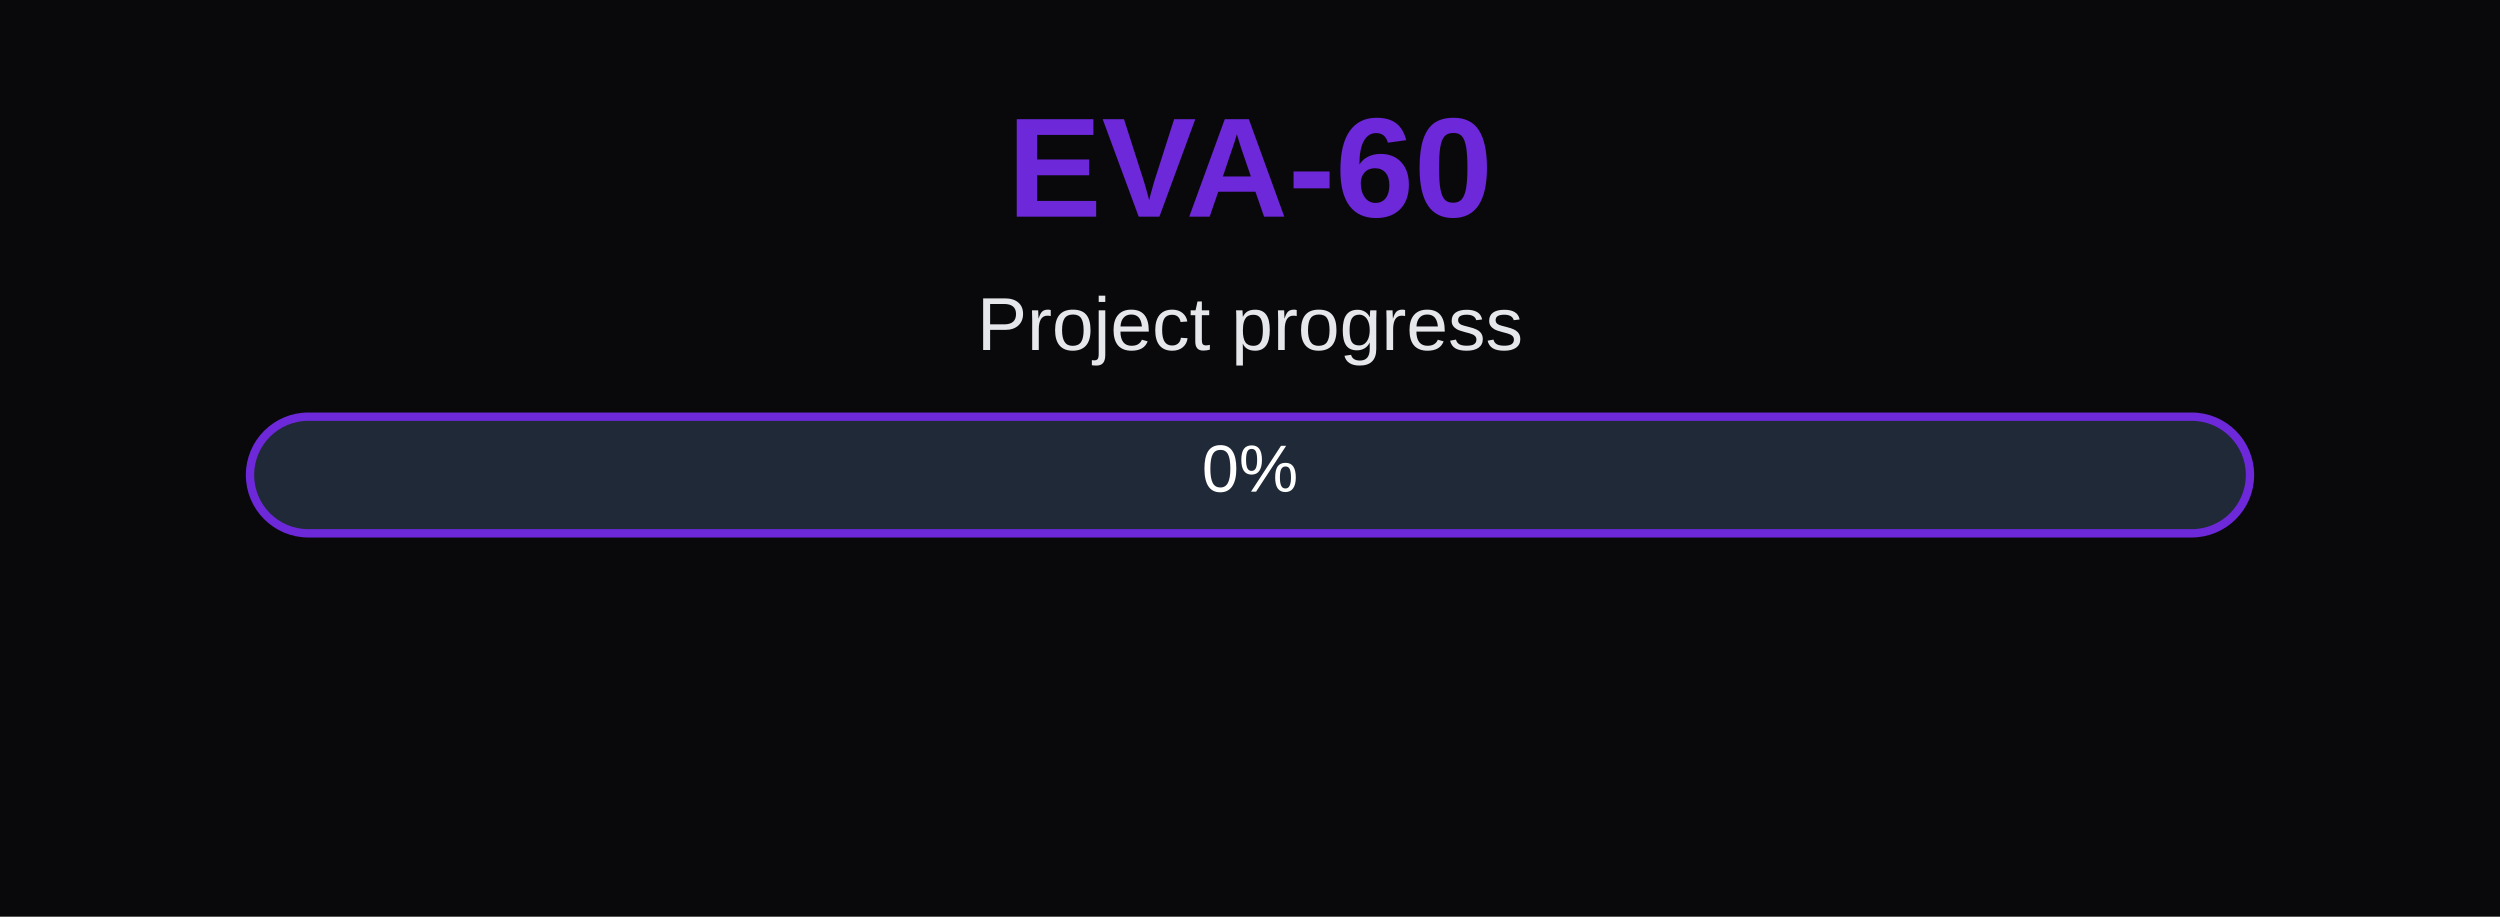
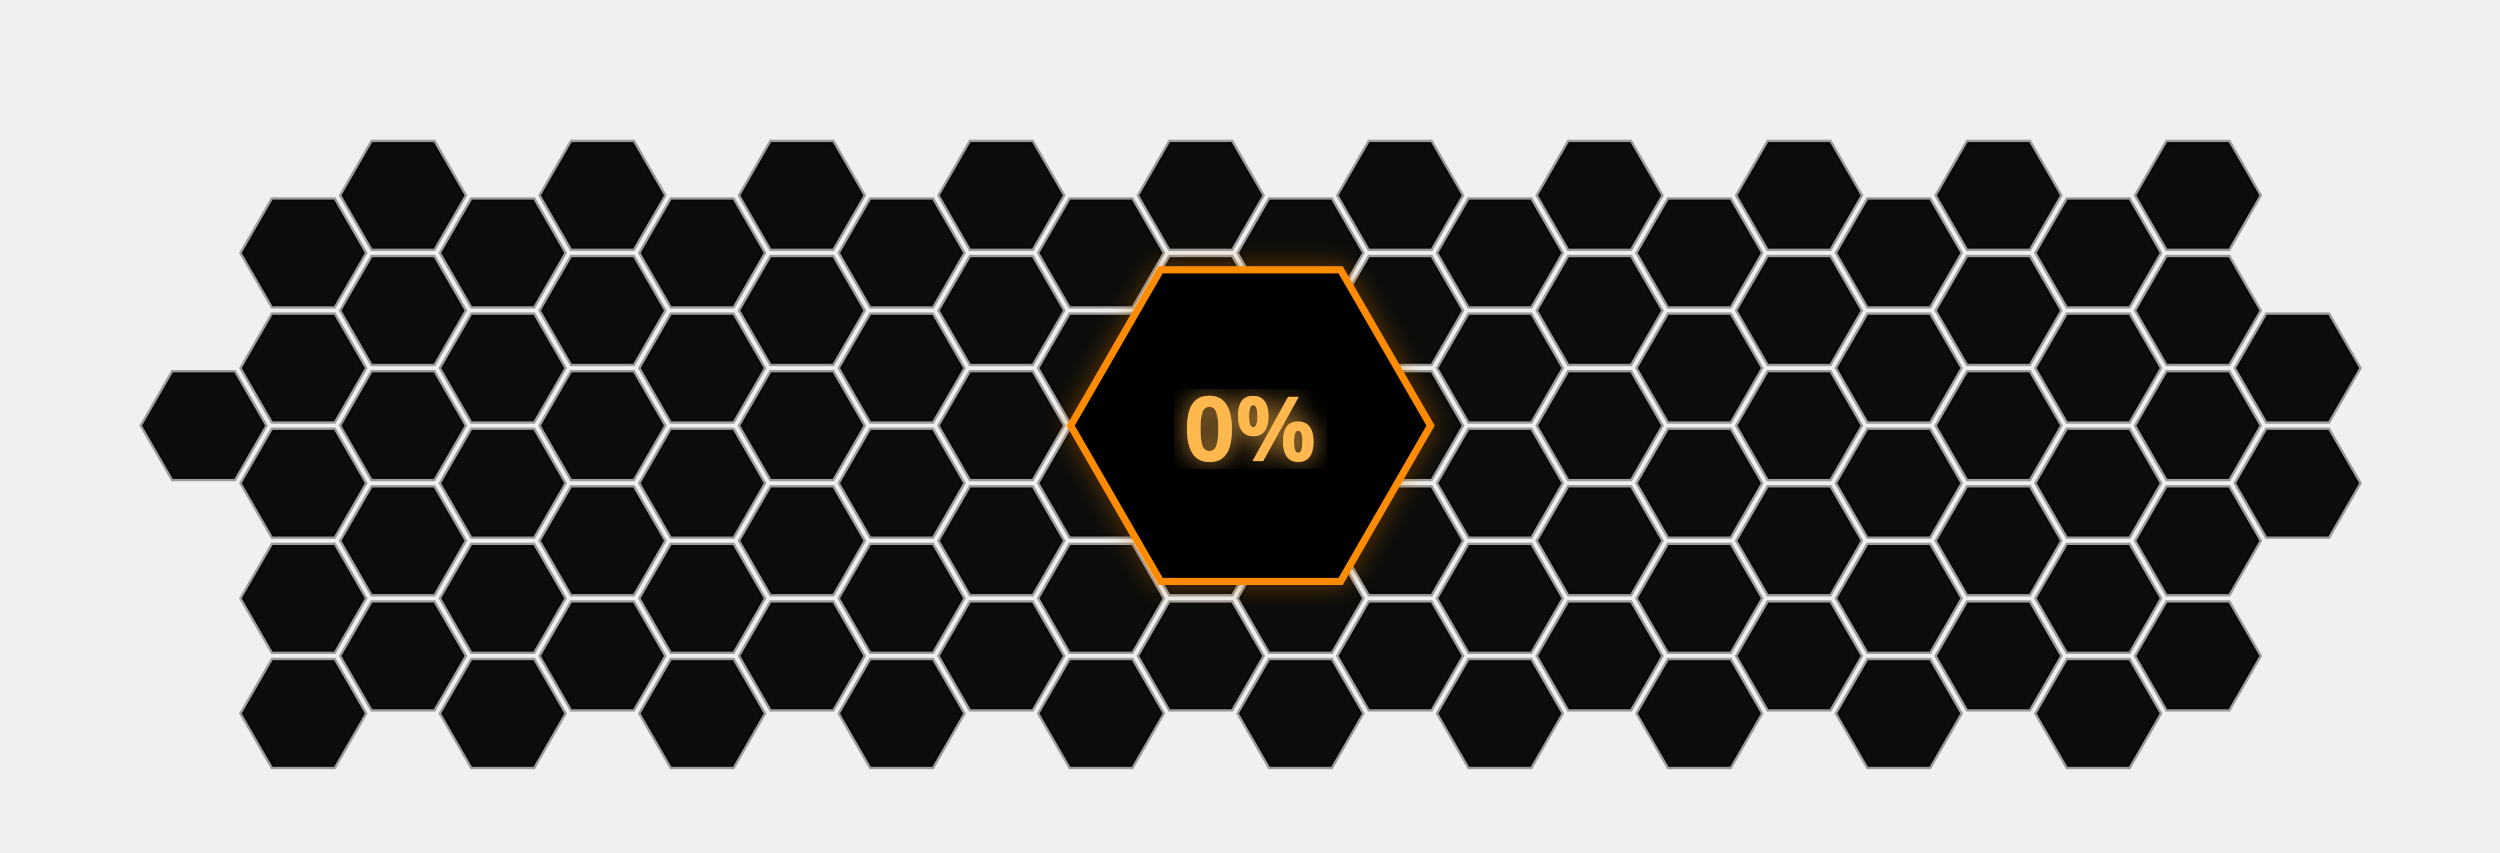
- <svg xmlns="http://www.w3.org/2000/svg" width="600" height="220" viewBox="0 0 600 220">
-   <rect width="600" height="220" fill="#09090B" />
-   <text x="300.0" y="52" text-anchor="middle" font-family="Orbitron, Arial, sans-serif" font-size="34" font-weight="700" fill="#6D28D9">EVA-60</text>
-   <text x="300.0" y="84" text-anchor="middle" font-family="Arial, sans-serif" font-size="18" fill="#E5E7EB">Project progress</text>
-   <rect x="60" y="100" width="480" height="28" rx="14" fill="#1F2937" />
-   <rect x="60" y="100" width="0" height="28" rx="14" fill="#39FF14" />
-   <rect x="60" y="100" width="480" height="28" rx="14" fill="none" stroke="#6D28D9" stroke-width="2" />
-   <text x="300.0" y="118" text-anchor="middle" font-family="Arial, sans-serif" font-size="16" fill="#FFFFFF">0%</text>
+ <svg xmlns="http://www.w3.org/2000/svg" viewBox="0 0 528 180">
+   <style>
+     @font-face {
+       font-family: Orbitron;
+       font-weight: 900;
+       src: url("https://fonts.gstatic.com/s/orbitron/v35/yMJMMIlzdpvBhQQL_SC3X9yhF25-T1nysimBoWgz.woff2") format("woff2");
+     }
+     @keyframes charge {
+       0%, 100% { fill: #0c0c0a; }
+       50%      { fill: #FF8C00; }
+     }
+   </style>
+   <defs>
+     <filter id="g">
+       <feGaussianBlur stdDeviation="2.5" result="blur" />
+       <feMerge>
+         <feMergeNode in="blur" />
+         <feMergeNode in="SourceGraphic" />
+       </feMerge>
+     </filter>
+   </defs>
+   <polygon points="182.36,138.53 175.86,149.79 162.86,149.79 156.36,138.53 162.86,127.27 175.86,127.27" fill="#0c0c0a" stroke="rgba(0,0,0,0.35)" stroke-width="1" style="animation: charge 5.0s ease-in-out infinite; animation-delay: 0.000s;" />
+   <polygon points="182.36,114.21 175.86,125.47 162.86,125.47 156.36,114.21 162.86,102.95 175.86,102.95" fill="#0c0c0a" stroke="rgba(0,0,0,0.35)" stroke-width="1" style="animation: charge 5.0s ease-in-out infinite; animation-delay: 0.333s;" />
+   <polygon points="203.42,150.69 196.92,161.95 183.92,161.95 177.42,150.69 183.92,139.43 196.92,139.43" fill="#0c0c0a" stroke="rgba(0,0,0,0.35)" stroke-width="1" style="animation: charge 5.0s ease-in-out infinite; animation-delay: 0.667s;" />
+   <polygon points="161.30,150.69 154.80,161.95 141.80,161.95 135.30,150.69 141.80,139.43 154.80,139.43" fill="#0c0c0a" stroke="rgba(0,0,0,0.35)" stroke-width="1" style="animation: charge 5.0s ease-in-out infinite; animation-delay: 1.000s;" />
+   <polygon points="161.30,126.37 154.80,137.63 141.80,137.63 135.30,126.37 141.80,115.11 154.80,115.11" fill="#0c0c0a" stroke="rgba(0,0,0,0.35)" stroke-width="1" style="animation: charge 5.0s ease-in-out infinite; animation-delay: 1.333s;" />
+   <polygon points="308.72,138.53 302.22,149.79 289.22,149.79 282.72,138.53 289.22,127.27 302.22,127.27" fill="#0c0c0a" stroke="rgba(0,0,0,0.35)" stroke-width="1" style="animation: charge 5.0s ease-in-out infinite; animation-delay: 1.667s;" />
+   <polygon points="287.66,150.69 281.16,161.95 268.16,161.95 261.66,150.69 268.16,139.43 281.16,139.43" fill="#0c0c0a" stroke="rgba(0,0,0,0.35)" stroke-width="1" style="animation: charge 5.0s ease-in-out infinite; animation-delay: 2.000s;" />
+   <polygon points="287.66,126.37 281.16,137.63 268.16,137.63 261.66,126.37 268.16,115.11 281.16,115.11" fill="#0c0c0a" stroke="rgba(0,0,0,0.35)" stroke-width="1" style="animation: charge 5.0s ease-in-out infinite; animation-delay: 2.333s;" />
+   <polygon points="161.30,102.05 154.80,113.31 141.80,113.31 135.30,102.05 141.80,90.79 154.80,90.79" fill="#0c0c0a" stroke="rgba(0,0,0,0.35)" stroke-width="1" style="animation: charge 5.0s ease-in-out infinite; animation-delay: 2.667s;" />
+   <polygon points="308.72,114.21 302.22,125.47 289.22,125.47 282.72,114.21 289.22,102.95 302.22,102.95" fill="#0c0c0a" stroke="rgba(0,0,0,0.35)" stroke-width="1" style="animation: charge 5.0s ease-in-out infinite; animation-delay: 3.000s;" />
+   <polygon points="329.78,53.42 323.28,64.68 310.28,64.68 303.78,53.42 310.28,42.16 323.28,42.16" fill="#0c0c0a" stroke="rgba(0,0,0,0.35)" stroke-width="1" style="animation: charge 5.0s ease-in-out infinite; animation-delay: 3.333s;" />
+   <polygon points="350.84,41.26 344.34,52.52 331.34,52.52 324.84,41.26 331.34,30.00 344.34,30.00" fill="#0c0c0a" stroke="rgba(0,0,0,0.35)" stroke-width="1" style="animation: charge 5.0s ease-in-out infinite; animation-delay: 3.667s;" />
+   <polygon points="203.42,126.37 196.92,137.63 183.92,137.63 177.42,126.37 183.92,115.11 196.92,115.11" fill="#0c0c0a" stroke="rgba(0,0,0,0.35)" stroke-width="1" style="animation: charge 5.0s ease-in-out infinite; animation-delay: 4.000s;" />
+   <polygon points="329.78,150.69 323.28,161.95 310.28,161.95 303.78,150.69 310.28,139.43 323.28,139.43" fill="#0c0c0a" stroke="rgba(0,0,0,0.35)" stroke-width="1" style="animation: charge 5.0s ease-in-out infinite; animation-delay: 4.333s;" />
+   <polygon points="182.36,89.89 175.86,101.15 162.86,101.15 156.36,89.89 162.86,78.64 175.86,78.64" fill="#0c0c0a" stroke="rgba(0,0,0,0.35)" stroke-width="1" style="animation: charge 5.0s ease-in-out infinite; animation-delay: 4.667s;" />
+   <polygon points="266.60,114.21 260.10,125.47 247.10,125.47 240.60,114.21 247.10,102.95 260.10,102.95" fill="#0c0c0a" stroke="rgba(0,0,0,0.35)" stroke-width="1" />
+   <polygon points="477.20,138.53 470.70,149.79 457.70,149.79 451.20,138.53 457.70,127.27 470.70,127.27" fill="#0c0c0a" stroke="rgba(0,0,0,0.35)" stroke-width="1" />
+   <polygon points="350.84,65.58 344.34,76.83 331.34,76.83 324.84,65.58 331.34,54.32 344.34,54.32" fill="#0c0c0a" stroke="rgba(0,0,0,0.35)" stroke-width="1" />
+   <polygon points="477.20,114.21 470.70,125.47 457.70,125.47 451.20,114.21 457.70,102.95 470.70,102.95" fill="#0c0c0a" stroke="rgba(0,0,0,0.35)" stroke-width="1" />
+   <polygon points="140.24,138.53 133.74,149.79 120.74,149.79 114.24,138.53 120.74,127.27 133.74,127.27" fill="#0c0c0a" stroke="rgba(0,0,0,0.35)" stroke-width="1" />
+   <polygon points="224.48,138.53 217.98,149.79 204.98,149.79 198.48,138.53 204.98,127.27 217.98,127.27" fill="#0c0c0a" stroke="rgba(0,0,0,0.35)" stroke-width="1" />
+   <polygon points="498.26,102.05 491.76,113.31 478.76,113.31 472.26,102.05 478.76,90.79 491.76,90.79" fill="#0c0c0a" stroke="rgba(0,0,0,0.35)" stroke-width="1" />
+   <polygon points="266.60,138.53 260.10,149.79 247.10,149.79 240.60,138.53 247.10,127.27 260.10,127.27" fill="#0c0c0a" stroke="rgba(0,0,0,0.35)" stroke-width="1" />
+   <polygon points="477.20,89.89 470.70,101.15 457.70,101.15 451.20,89.89 457.70,78.64 470.70,78.64" fill="#0c0c0a" stroke="rgba(0,0,0,0.35)" stroke-width="1" />
+   <polygon points="329.78,77.74 323.28,88.99 310.28,88.99 303.78,77.74 310.28,66.48 323.28,66.48" fill="#0c0c0a" stroke="rgba(0,0,0,0.35)" stroke-width="1" />
+   <polygon points="77.06,150.69 70.56,161.95 57.56,161.95 51.06,150.69 57.56,139.43 70.56,139.43" fill="#0c0c0a" stroke="rgba(0,0,0,0.35)" stroke-width="1" />
+   <polygon points="140.24,114.21 133.74,125.47 120.74,125.47 114.24,114.21 120.74,102.95 133.74,102.95" fill="#0c0c0a" stroke="rgba(0,0,0,0.35)" stroke-width="1" />
+   <polygon points="161.30,77.74 154.80,88.99 141.80,88.99 135.30,77.74 141.80,66.48 154.80,66.48" fill="#0c0c0a" stroke="rgba(0,0,0,0.35)" stroke-width="1" />
+   <polygon points="308.72,89.89 302.22,101.15 289.22,101.15 282.72,89.89 289.22,78.64 302.22,78.64" fill="#0c0c0a" stroke="rgba(0,0,0,0.35)" stroke-width="1" />
+   <polygon points="329.78,126.37 323.28,137.63 310.28,137.63 303.78,126.37 310.28,115.11 323.28,115.11" fill="#0c0c0a" stroke="rgba(0,0,0,0.35)" stroke-width="1" />
+   <polygon points="266.60,65.58 260.10,76.83 247.10,76.83 240.60,65.58 247.10,54.32 260.10,54.32" fill="#0c0c0a" stroke="rgba(0,0,0,0.35)" stroke-width="1" />
+   <polygon points="477.20,65.58 470.70,76.83 457.70,76.83 451.20,65.58 457.70,54.32 470.70,54.32" fill="#0c0c0a" stroke="rgba(0,0,0,0.35)" stroke-width="1" />
+   <polygon points="308.72,41.26 302.22,52.52 289.22,52.52 282.72,41.26 289.22,30.00 302.22,30.00" fill="#0c0c0a" stroke="rgba(0,0,0,0.35)" stroke-width="1" />
+   <polygon points="140.24,89.89 133.74,101.15 120.74,101.15 114.24,89.89 120.74,78.64 133.74,78.64" fill="#0c0c0a" stroke="rgba(0,0,0,0.35)" stroke-width="1" />
+   <polygon points="350.84,89.89 344.34,101.15 331.34,101.15 324.84,89.89 331.34,78.64 344.34,78.64" fill="#0c0c0a" stroke="rgba(0,0,0,0.35)" stroke-width="1" />
+   <polygon points="329.78,102.05 323.28,113.31 310.28,113.31 303.78,102.05 310.28,90.79 323.28,90.79" fill="#0c0c0a" stroke="rgba(0,0,0,0.35)" stroke-width="1" />
+   <polygon points="245.54,77.74 239.04,88.99 226.04,88.99 219.54,77.74 226.04,66.48 239.04,66.48" fill="#0c0c0a" stroke="rgba(0,0,0,0.35)" stroke-width="1" />
+   <polygon points="371.90,102.05 365.40,113.31 352.40,113.31 345.90,102.05 352.40,90.79 365.40,90.79" fill="#0c0c0a" stroke="rgba(0,0,0,0.35)" stroke-width="1" />
+   <polygon points="140.24,65.58 133.74,76.83 120.74,76.83 114.24,65.58 120.74,54.32 133.74,54.32" fill="#0c0c0a" stroke="rgba(0,0,0,0.35)" stroke-width="1" />
+   <polygon points="245.54,102.05 239.04,113.31 226.04,113.31 219.54,102.05 226.04,90.79 239.04,90.79" fill="#0c0c0a" stroke="rgba(0,0,0,0.35)" stroke-width="1" />
+   <polygon points="414.02,150.69 407.52,161.95 394.52,161.95 388.02,150.69 394.52,139.43 407.52,139.43" fill="#0c0c0a" stroke="rgba(0,0,0,0.35)" stroke-width="1" />
+   <polygon points="308.72,65.58 302.22,76.83 289.22,76.83 282.72,65.58 289.22,54.32 302.22,54.32" fill="#0c0c0a" stroke="rgba(0,0,0,0.35)" stroke-width="1" />
+   <polygon points="371.90,77.74 365.40,88.99 352.40,88.99 345.90,77.74 352.40,66.48 365.40,66.48" fill="#0c0c0a" stroke="rgba(0,0,0,0.35)" stroke-width="1" />
+   <polygon points="98.12,138.53 91.62,149.79 78.62,149.79 72.12,138.53 78.62,127.27 91.62,127.27" fill="#0c0c0a" stroke="rgba(0,0,0,0.35)" stroke-width="1" />
+   <polygon points="245.54,53.42 239.04,64.68 226.04,64.68 219.54,53.42 226.04,42.16 239.04,42.16" fill="#0c0c0a" stroke="rgba(0,0,0,0.35)" stroke-width="1" />
+   <polygon points="456.14,53.42 449.64,64.68 436.64,64.68 430.14,53.42 436.64,42.16 449.64,42.16" fill="#0c0c0a" stroke="rgba(0,0,0,0.35)" stroke-width="1" />
+   <polygon points="456.14,150.69 449.64,161.95 436.64,161.95 430.14,150.69 436.64,139.43 449.64,139.43" fill="#0c0c0a" stroke="rgba(0,0,0,0.35)" stroke-width="1" />
+   <polygon points="477.20,41.26 470.70,52.52 457.70,52.52 451.20,41.26 457.70,30.00 470.70,30.00" fill="#0c0c0a" stroke="rgba(0,0,0,0.35)" stroke-width="1" />
+   <polygon points="245.54,126.37 239.04,137.63 226.04,137.63 219.54,126.37 226.04,115.11 239.04,115.11" fill="#0c0c0a" stroke="rgba(0,0,0,0.35)" stroke-width="1" />
+   <polygon points="245.54,150.69 239.04,161.95 226.04,161.95 219.54,150.69 226.04,139.43 239.04,139.43" fill="#0c0c0a" stroke="rgba(0,0,0,0.35)" stroke-width="1" />
+   <polygon points="350.84,138.53 344.34,149.79 331.34,149.79 324.84,138.53 331.34,127.27 344.34,127.27" fill="#0c0c0a" stroke="rgba(0,0,0,0.35)" stroke-width="1" />
+   <polygon points="350.84,114.21 344.34,125.47 331.34,125.47 324.84,114.21 331.34,102.95 344.34,102.95" fill="#0c0c0a" stroke="rgba(0,0,0,0.35)" stroke-width="1" />
+   <polygon points="371.90,126.37 365.40,137.63 352.40,137.63 345.90,126.37 352.40,115.11 365.40,115.11" fill="#0c0c0a" stroke="rgba(0,0,0,0.35)" stroke-width="1" />
+   <polygon points="224.48,114.21 217.98,125.47 204.98,125.47 198.48,114.21 204.98,102.95 217.98,102.95" fill="#0c0c0a" stroke="rgba(0,0,0,0.35)" stroke-width="1" />
+   <polygon points="203.42,102.05 196.92,113.31 183.92,113.31 177.42,102.05 183.92,90.79 196.92,90.79" fill="#0c0c0a" stroke="rgba(0,0,0,0.35)" stroke-width="1" />
+   <polygon points="392.96,138.53 386.46,149.79 373.46,149.79 366.96,138.53 373.46,127.27 386.46,127.27" fill="#0c0c0a" stroke="rgba(0,0,0,0.35)" stroke-width="1" />
+   <polygon points="435.08,138.53 428.58,149.79 415.58,149.79 409.08,138.53 415.58,127.27 428.58,127.27" fill="#0c0c0a" stroke="rgba(0,0,0,0.35)" stroke-width="1" />
+   <polygon points="119.18,150.69 112.68,161.95 99.68,161.95 93.18,150.69 99.68,139.43 112.68,139.43" fill="#0c0c0a" stroke="rgba(0,0,0,0.35)" stroke-width="1" />
+   <polygon points="224.48,41.26 217.98,52.52 204.98,52.52 198.48,41.26 204.98,30.00 217.98,30.00" fill="#0c0c0a" stroke="rgba(0,0,0,0.35)" stroke-width="1" />
+   <polygon points="371.90,53.42 365.40,64.68 352.40,64.68 345.90,53.42 352.40,42.16 365.40,42.16" fill="#0c0c0a" stroke="rgba(0,0,0,0.35)" stroke-width="1" />
+   <polygon points="182.36,65.58 175.86,76.83 162.86,76.83 156.36,65.58 162.86,54.32 175.86,54.32" fill="#0c0c0a" stroke="rgba(0,0,0,0.35)" stroke-width="1" />
+   <polygon points="140.24,41.26 133.74,52.52 120.74,52.52 114.24,41.26 120.74,30.00 133.74,30.00" fill="#0c0c0a" stroke="rgba(0,0,0,0.35)" stroke-width="1" />
+   <polygon points="392.96,114.21 386.46,125.47 373.46,125.47 366.96,114.21 373.46,102.95 386.46,102.95" fill="#0c0c0a" stroke="rgba(0,0,0,0.35)" stroke-width="1" />
+   <polygon points="56.00,89.89 49.50,101.15 36.50,101.15 30.00,89.89 36.50,78.64 49.50,78.64" fill="#0c0c0a" stroke="rgba(0,0,0,0.35)" stroke-width="1" />
+   <polygon points="266.60,41.26 260.10,52.52 247.10,52.52 240.60,41.26 247.10,30.00 260.10,30.00" fill="#0c0c0a" stroke="rgba(0,0,0,0.35)" stroke-width="1" />
+   <polygon points="498.26,77.74 491.76,88.99 478.76,88.99 472.26,77.74 478.76,66.48 491.76,66.48" fill="#0c0c0a" stroke="rgba(0,0,0,0.35)" stroke-width="1" />
+   <polygon points="287.66,53.42 281.16,64.68 268.16,64.68 261.66,53.42 268.16,42.16 281.16,42.16" fill="#0c0c0a" stroke="rgba(0,0,0,0.35)" stroke-width="1" />
+   <polygon points="371.90,150.69 365.40,161.95 352.40,161.95 345.90,150.69 352.40,139.43 365.40,139.43" fill="#0c0c0a" stroke="rgba(0,0,0,0.35)" stroke-width="1" />
+   <polygon points="161.30,53.42 154.80,64.68 141.80,64.68 135.30,53.42 141.80,42.16 154.80,42.16" fill="#0c0c0a" stroke="rgba(0,0,0,0.35)" stroke-width="1" />
+   <polygon points="456.14,77.74 449.64,88.99 436.64,88.99 430.14,77.74 436.64,66.48 449.64,66.48" fill="#0c0c0a" stroke="rgba(0,0,0,0.35)" stroke-width="1" />
+   <polygon points="77.06,126.37 70.56,137.63 57.56,137.63 51.06,126.37 57.56,115.11 70.56,115.11" fill="#0c0c0a" stroke="rgba(0,0,0,0.35)" stroke-width="1" />
+   <polygon points="224.48,65.58 217.98,76.83 204.98,76.83 198.48,65.58 204.98,54.32 217.98,54.32" fill="#0c0c0a" stroke="rgba(0,0,0,0.35)" stroke-width="1" />
+   <polygon points="224.48,89.89 217.98,101.15 204.98,101.15 198.48,89.89 204.98,78.64 217.98,78.64" fill="#0c0c0a" stroke="rgba(0,0,0,0.35)" stroke-width="1" />
+   <polygon points="456.14,126.37 449.64,137.63 436.64,137.63 430.14,126.37 436.64,115.11 449.64,115.11" fill="#0c0c0a" stroke="rgba(0,0,0,0.35)" stroke-width="1" />
+   <polygon points="203.42,53.42 196.92,64.68 183.92,64.68 177.42,53.42 183.92,42.16 196.92,42.16" fill="#0c0c0a" stroke="rgba(0,0,0,0.35)" stroke-width="1" />
+   <polygon points="456.14,102.05 449.64,113.31 436.64,113.31 430.14,102.05 436.64,90.79 449.64,90.79" fill="#0c0c0a" stroke="rgba(0,0,0,0.35)" stroke-width="1" />
+   <polygon points="203.42,77.74 196.92,88.99 183.92,88.99 177.42,77.74 183.92,66.48 196.92,66.48" fill="#0c0c0a" stroke="rgba(0,0,0,0.35)" stroke-width="1" />
+   <polygon points="392.96,89.89 386.46,101.15 373.46,101.15 366.96,89.89 373.46,78.64 386.46,78.64" fill="#0c0c0a" stroke="rgba(0,0,0,0.35)" stroke-width="1" />
+   <polygon points="182.36,41.26 175.86,52.52 162.86,52.52 156.36,41.26 162.86,30.00 175.86,30.00" fill="#0c0c0a" stroke="rgba(0,0,0,0.35)" stroke-width="1" />
+   <polygon points="414.02,126.37 407.52,137.63 394.52,137.63 388.02,126.37 394.52,115.11 407.52,115.11" fill="#0c0c0a" stroke="rgba(0,0,0,0.35)" stroke-width="1" />
+   <polygon points="119.18,53.42 112.68,64.68 99.68,64.68 93.18,53.42 99.68,42.16 112.68,42.16" fill="#0c0c0a" stroke="rgba(0,0,0,0.35)" stroke-width="1" />
+   <polygon points="119.18,126.37 112.68,137.63 99.68,137.63 93.18,126.37 99.68,115.11 112.68,115.11" fill="#0c0c0a" stroke="rgba(0,0,0,0.35)" stroke-width="1" />
+   <polygon points="435.08,41.26 428.58,52.52 415.58,52.52 409.08,41.26 415.58,30.00 428.58,30.00" fill="#0c0c0a" stroke="rgba(0,0,0,0.35)" stroke-width="1" />
+   <polygon points="435.08,114.21 428.58,125.47 415.58,125.47 409.08,114.21 415.58,102.95 428.58,102.95" fill="#0c0c0a" stroke="rgba(0,0,0,0.35)" stroke-width="1" />
+   <polygon points="98.12,114.21 91.62,125.47 78.62,125.47 72.12,114.21 78.62,102.95 91.62,102.95" fill="#0c0c0a" stroke="rgba(0,0,0,0.35)" stroke-width="1" />
+   <polygon points="119.18,77.74 112.68,88.99 99.68,88.99 93.18,77.74 99.68,66.48 112.68,66.48" fill="#0c0c0a" stroke="rgba(0,0,0,0.35)" stroke-width="1" />
+   <polygon points="119.18,102.05 112.68,113.31 99.68,113.31 93.18,102.05 99.68,90.79 112.68,90.79" fill="#0c0c0a" stroke="rgba(0,0,0,0.35)" stroke-width="1" />
+   <polygon points="392.96,65.58 386.46,76.83 373.46,76.83 366.96,65.58 373.46,54.32 386.46,54.32" fill="#0c0c0a" stroke="rgba(0,0,0,0.35)" stroke-width="1" />
+   <polygon points="77.06,102.05 70.56,113.31 57.56,113.31 51.06,102.05 57.56,90.79 70.56,90.79" fill="#0c0c0a" stroke="rgba(0,0,0,0.35)" stroke-width="1" />
+   <polygon points="392.96,41.26 386.46,52.52 373.46,52.52 366.96,41.26 373.46,30.00 386.46,30.00" fill="#0c0c0a" stroke="rgba(0,0,0,0.35)" stroke-width="1" />
+   <polygon points="414.02,102.05 407.52,113.31 394.52,113.31 388.02,102.05 394.52,90.79 407.52,90.79" fill="#0c0c0a" stroke="rgba(0,0,0,0.35)" stroke-width="1" />
+   <polygon points="435.08,65.58 428.58,76.83 415.58,76.83 409.08,65.58 415.58,54.32 428.58,54.32" fill="#0c0c0a" stroke="rgba(0,0,0,0.35)" stroke-width="1" />
+   <polygon points="435.08,89.89 428.58,101.15 415.58,101.15 409.08,89.89 415.58,78.64 428.58,78.64" fill="#0c0c0a" stroke="rgba(0,0,0,0.35)" stroke-width="1" />
+   <polygon points="414.02,53.42 407.52,64.68 394.52,64.68 388.02,53.42 394.52,42.16 407.52,42.16" fill="#0c0c0a" stroke="rgba(0,0,0,0.35)" stroke-width="1" />
+   <polygon points="98.12,41.26 91.62,52.52 78.62,52.52 72.12,41.26 78.62,30.00 91.62,30.00" fill="#0c0c0a" stroke="rgba(0,0,0,0.35)" stroke-width="1" />
+   <polygon points="98.12,89.89 91.62,101.15 78.62,101.15 72.12,89.89 78.62,78.64 91.62,78.64" fill="#0c0c0a" stroke="rgba(0,0,0,0.35)" stroke-width="1" />
+   <polygon points="414.02,77.74 407.52,88.99 394.52,88.99 388.02,77.74 394.52,66.48 407.52,66.48" fill="#0c0c0a" stroke="rgba(0,0,0,0.35)" stroke-width="1" />
+   <polygon points="77.06,77.74 70.56,88.99 57.56,88.99 51.06,77.74 57.56,66.48 70.56,66.48" fill="#0c0c0a" stroke="rgba(0,0,0,0.35)" stroke-width="1" />
+   <polygon points="77.06,53.42 70.56,64.68 57.56,64.68 51.06,53.42 57.56,42.16 70.56,42.16" fill="#0c0c0a" stroke="rgba(0,0,0,0.35)" stroke-width="1" />
+   <polygon points="98.12,65.58 91.62,76.83 78.62,76.83 72.12,65.58 78.62,54.32 91.62,54.32" fill="#0c0c0a" stroke="rgba(0,0,0,0.35)" stroke-width="1" />
+   <polygon points="302.13,89.89 283.13,122.80 245.13,122.80 226.13,89.89 245.13,56.99 283.13,56.99" fill="#000000" stroke="#FF8C00" stroke-width="1.5" />
+   <polygon points="302.13,89.89 283.13,122.80 245.13,122.80 226.13,89.89 245.13,56.99 283.13,56.99" fill="#000000" stroke="#FF8C00" stroke-width="1.5" filter="url(#g)" opacity="0.5" />
+   <text x="264" y="90" text-anchor="middle" dominant-baseline="central" fill="#ffb84d" font-size="19" font-family="'Orbitron','Arial Black',sans-serif" font-weight="900" filter="url(#g)" opacity="0.8">0%</text>
+   <text x="264" y="90" text-anchor="middle" dominant-baseline="central" fill="#ffb84d" font-size="19" font-family="'Orbitron','Arial Black',sans-serif" font-weight="900">0%</text>
</svg>
